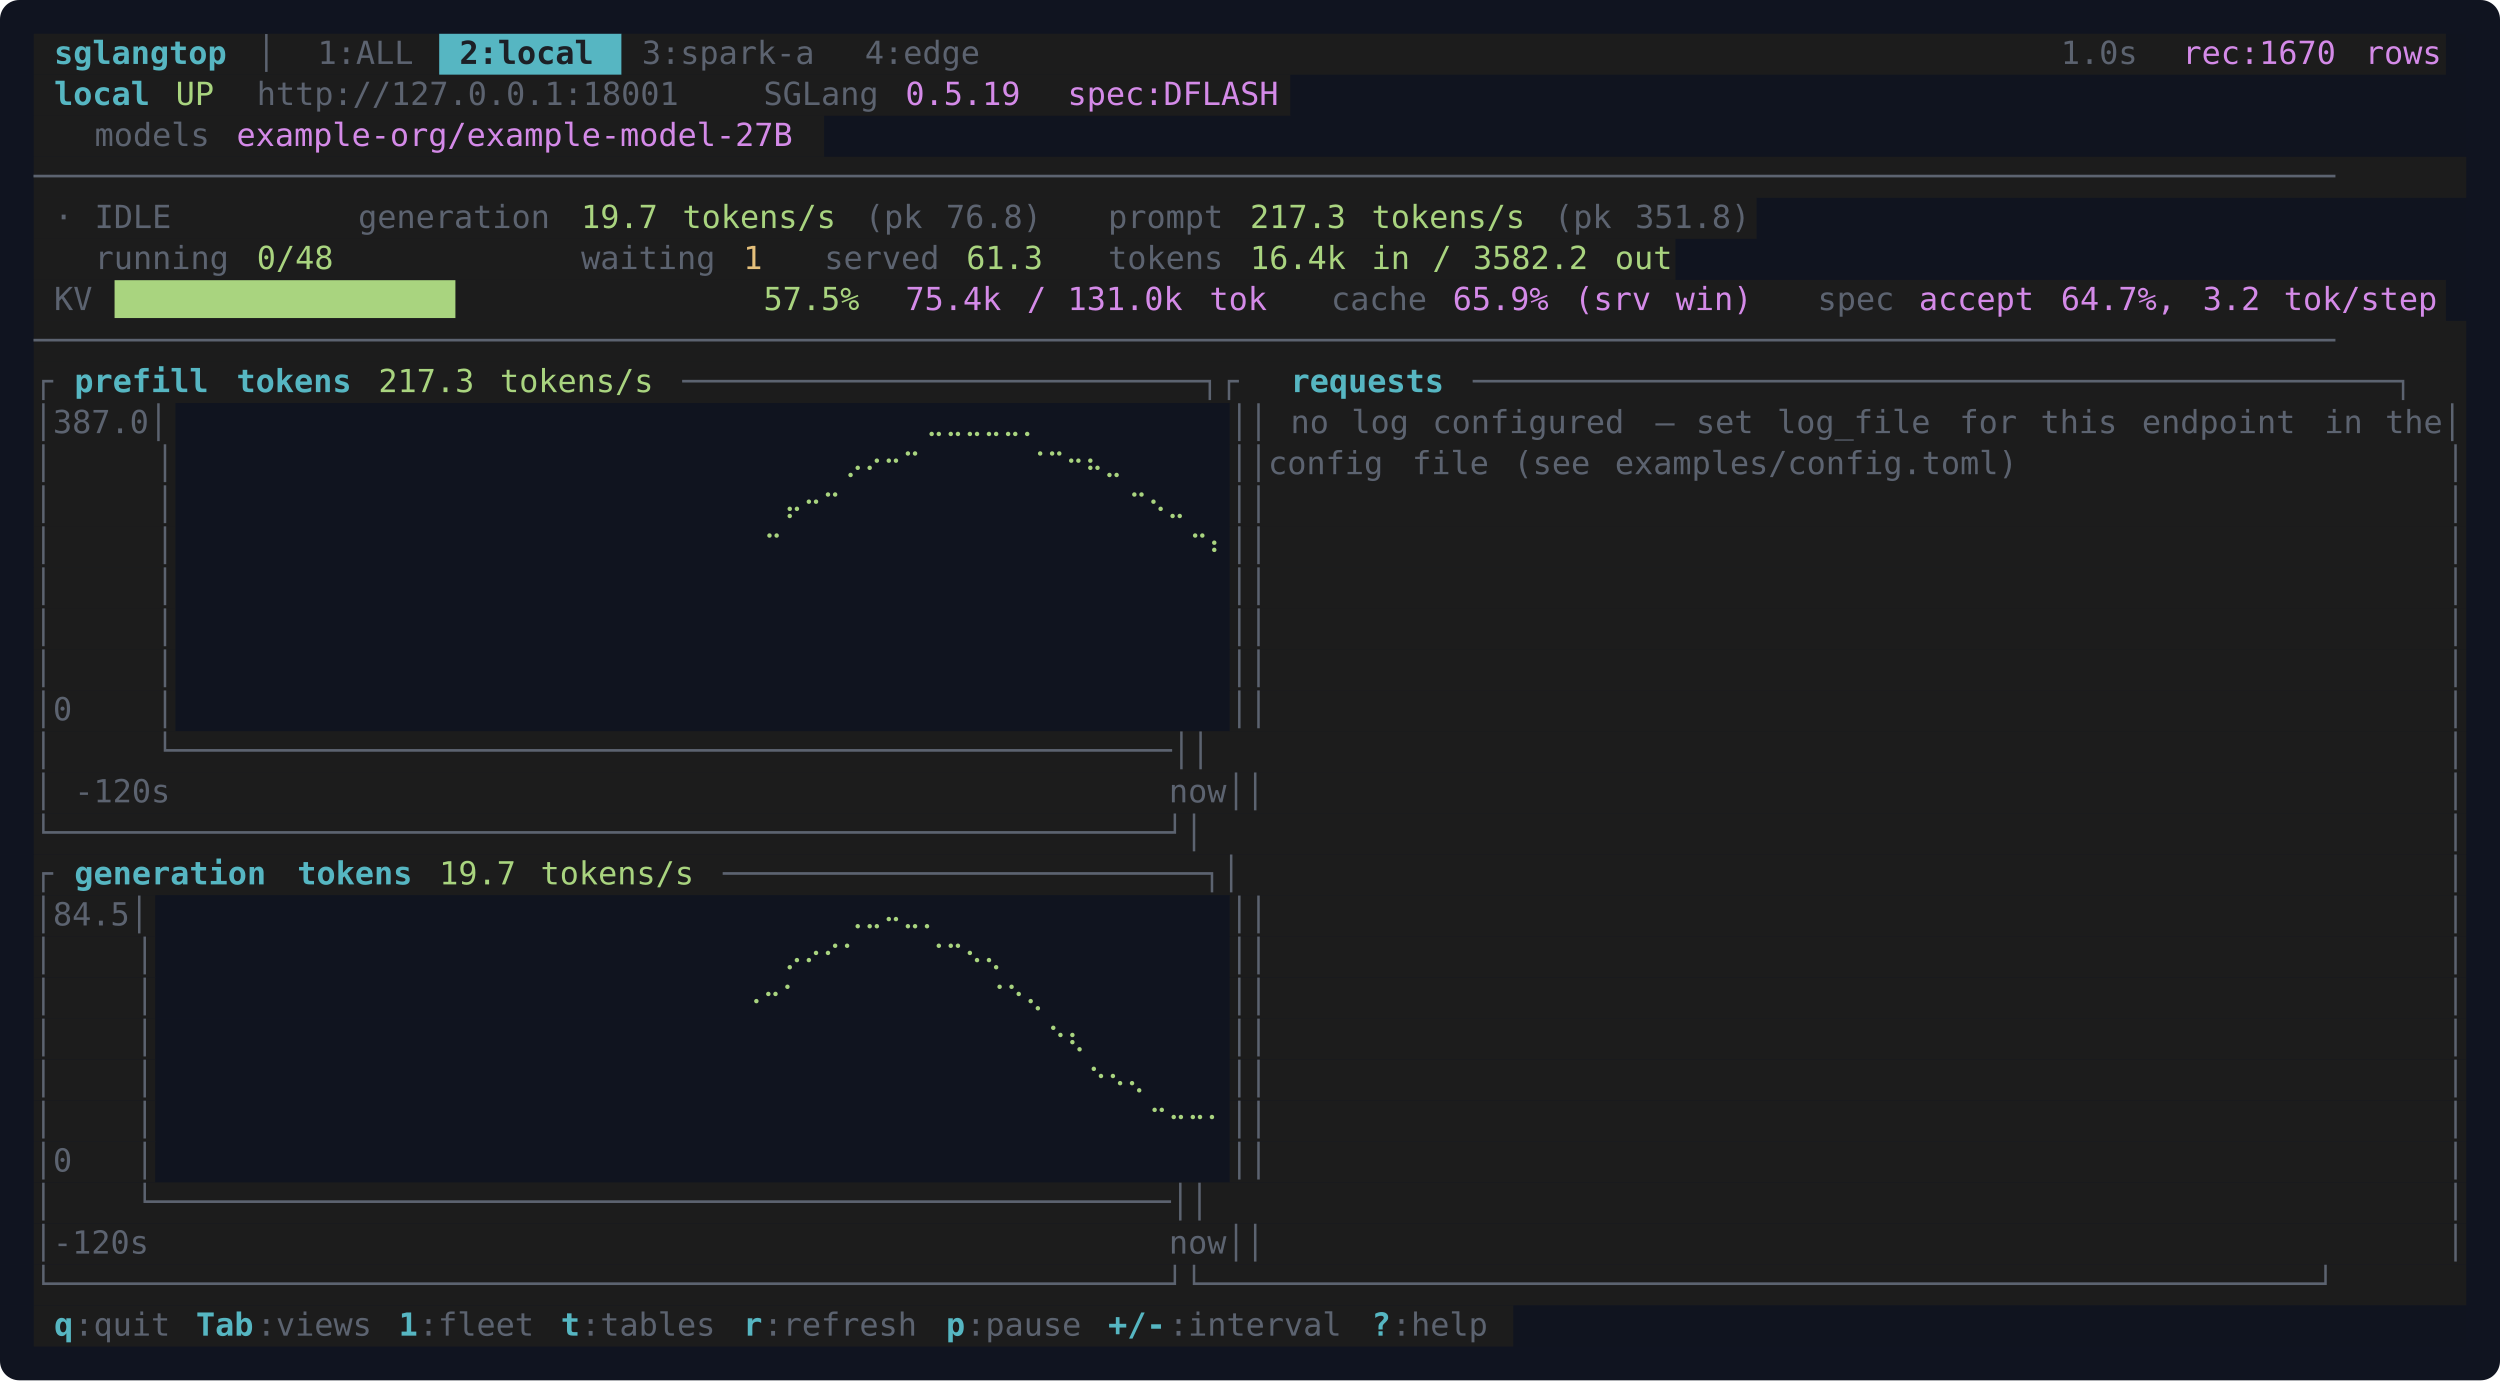
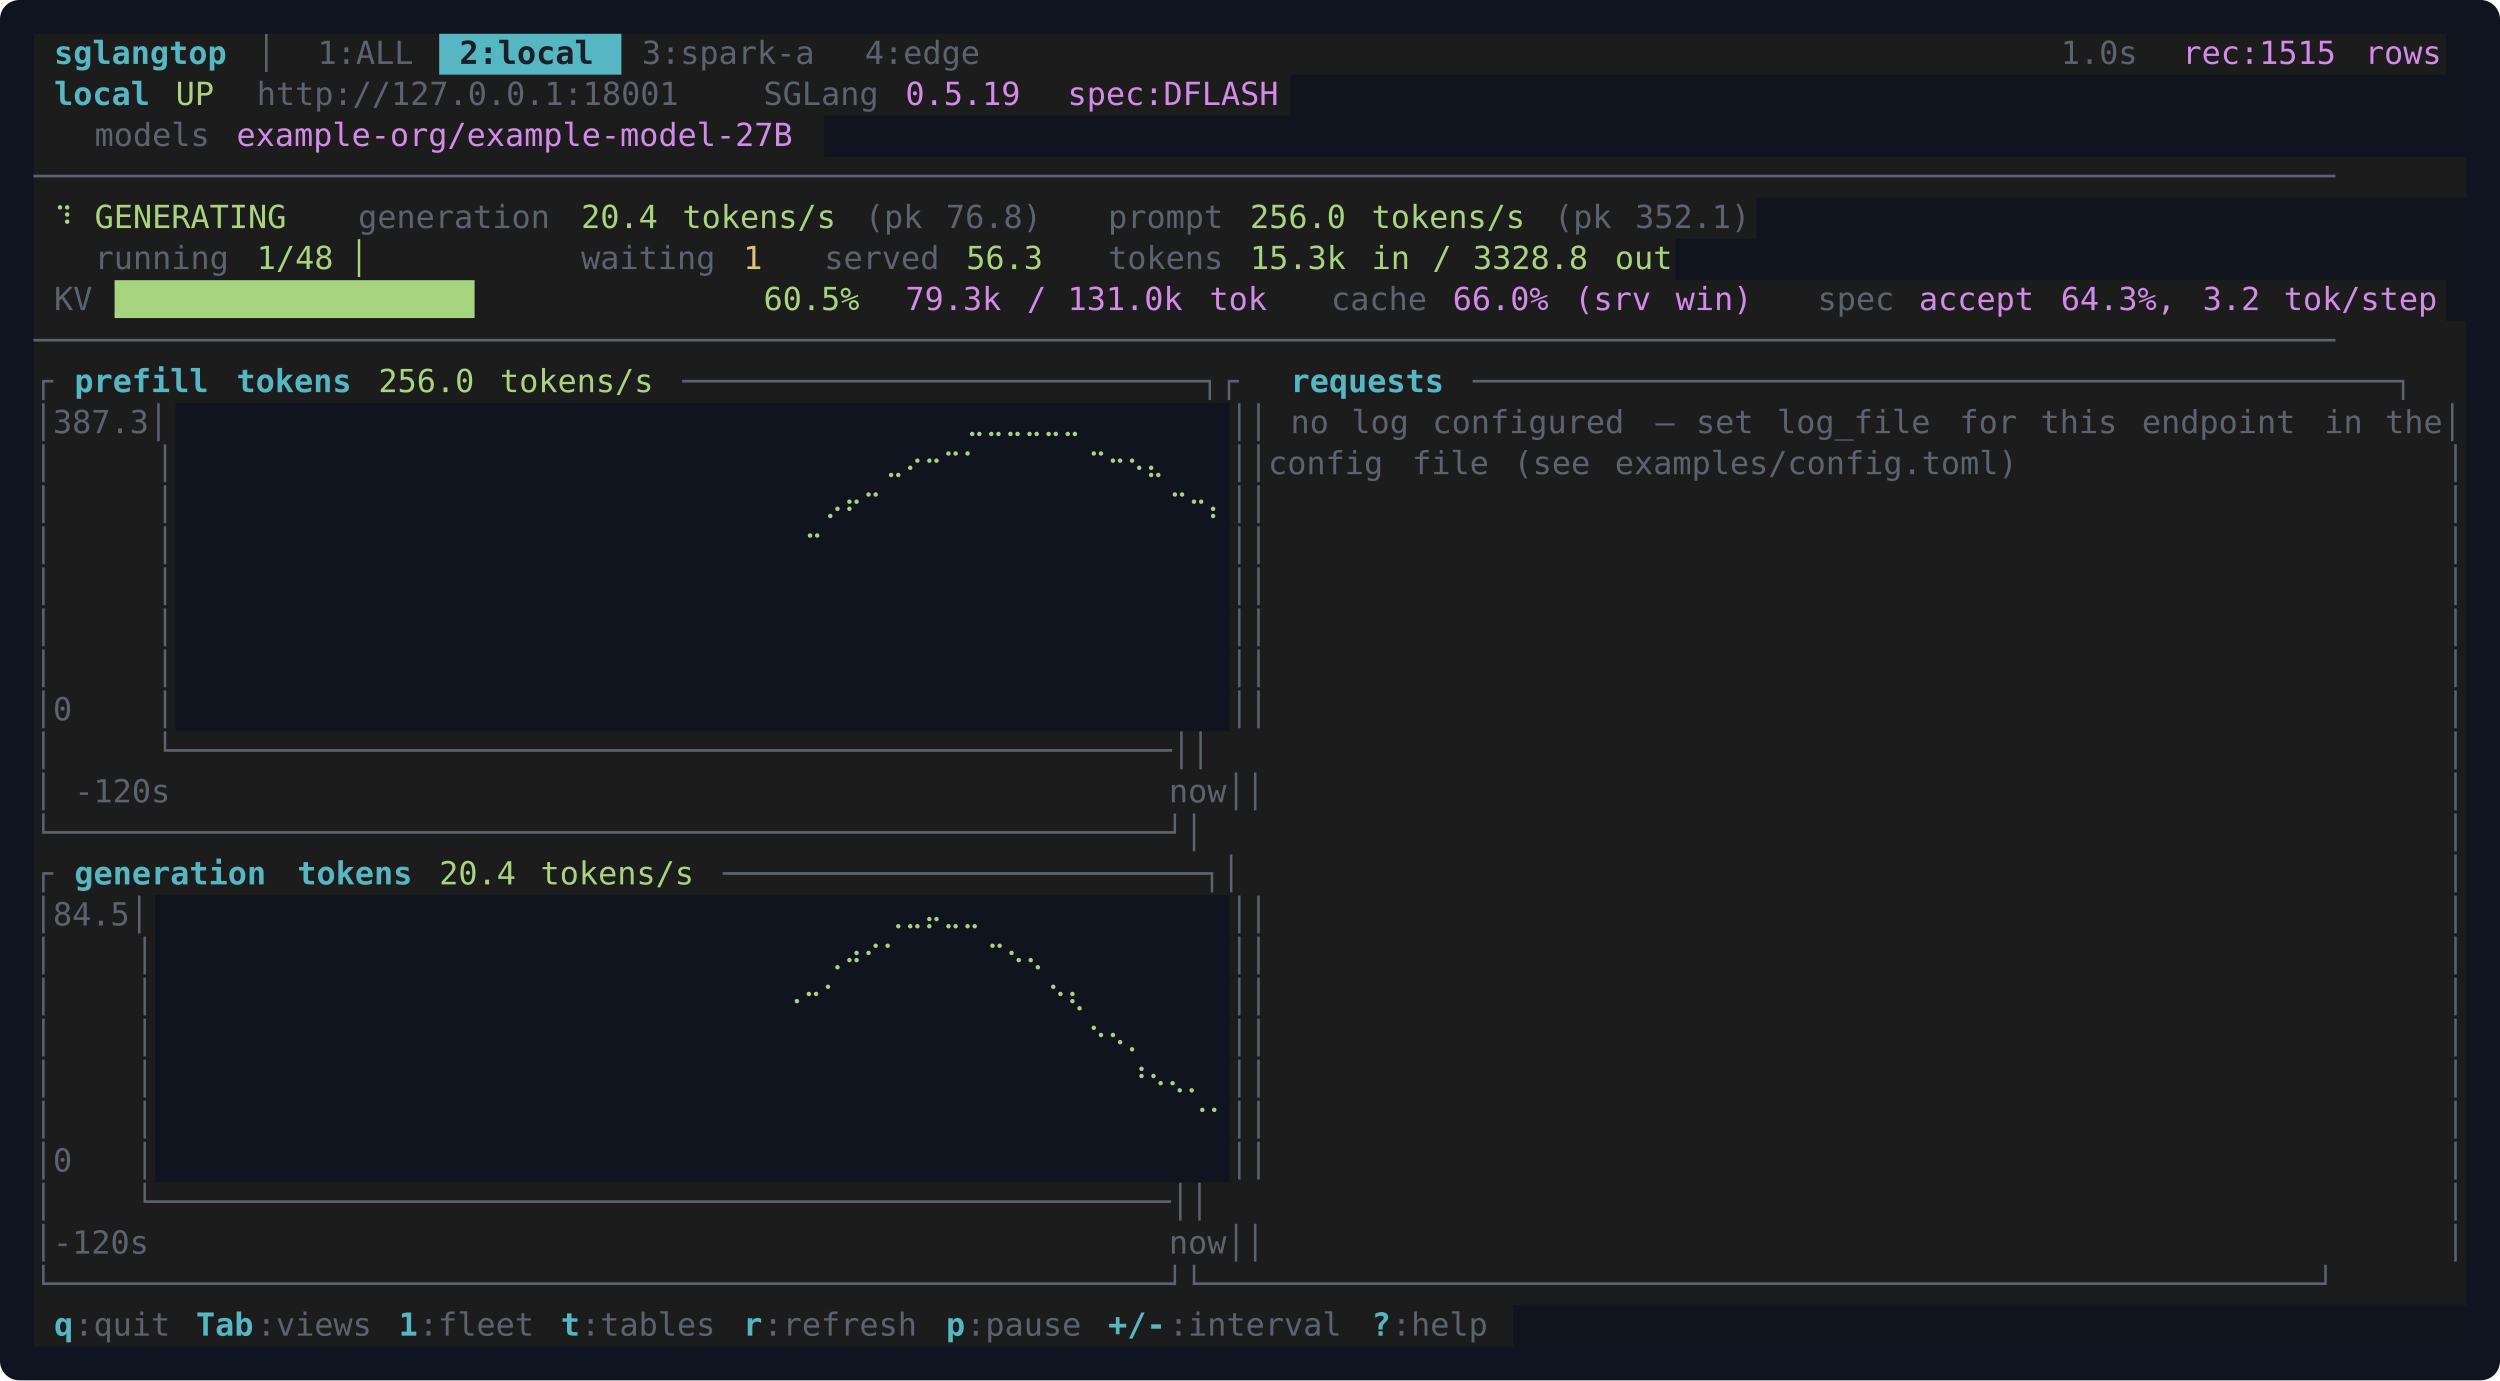
<svg xmlns="http://www.w3.org/2000/svg" width="1036" height="572" viewBox="0 0 1036 572">
  <rect width="100%" height="100%" rx="8" fill="#101420" />
  <rect x="14.0" y="14.0" width="168.0" height="17.0" fill="#1c1c1c" />
  <rect x="182.0" y="14.0" width="75.6" height="17.0" fill="#56b6c2" />
  <rect x="257.6" y="14.0" width="756.0" height="17.0" fill="#1c1c1c" />
  <rect x="1013.6" y="14.0" width="8.4" height="17.0" fill="#10141f" />
  <rect x="14.0" y="31.0" width="520.8" height="17.0" fill="#1c1c1c" />
  <rect x="534.8" y="31.0" width="487.2" height="17.0" fill="#10141f" />
  <rect x="14.0" y="48.0" width="327.6" height="17.0" fill="#1c1c1c" />
  <rect x="341.6" y="48.0" width="680.4" height="17.0" fill="#10141f" />
  <rect x="14.0" y="65.0" width="1008.0" height="17.0" fill="#1c1c1c" />
  <rect x="14.0" y="82.0" width="714.0" height="17.0" fill="#1c1c1c" />
  <rect x="728.0" y="82.0" width="294.0" height="17.0" fill="#10141f" />
  <rect x="14.0" y="99.0" width="680.4" height="17.0" fill="#1c1c1c" />
  <rect x="694.4" y="99.0" width="327.6" height="17.0" fill="#10141f" />
  <rect x="14.0" y="116.0" width="999.6" height="17.0" fill="#1c1c1c" />
  <rect x="1013.6" y="116.0" width="8.4" height="17.0" fill="#10141f" />
  <rect x="14.0" y="133.0" width="1008.0" height="17.0" fill="#1c1c1c" />
  <rect x="14.0" y="150.0" width="1008.0" height="17.0" fill="#1c1c1c" />
  <rect x="14.0" y="167.0" width="58.8" height="17.0" fill="#1c1c1c" />
  <rect x="72.8" y="167.0" width="436.8" height="17.0" fill="#10141f" />
  <rect x="509.6" y="167.0" width="512.4" height="17.0" fill="#1c1c1c" />
  <rect x="14.0" y="184.0" width="58.8" height="17.0" fill="#1c1c1c" />
  <rect x="72.8" y="184.0" width="436.8" height="17.0" fill="#10141f" />
  <rect x="509.6" y="184.0" width="512.4" height="17.0" fill="#1c1c1c" />
  <rect x="14.0" y="201.0" width="58.8" height="17.0" fill="#1c1c1c" />
  <rect x="72.8" y="201.0" width="436.8" height="17.0" fill="#10141f" />
  <rect x="509.6" y="201.0" width="512.4" height="17.0" fill="#1c1c1c" />
  <rect x="14.0" y="218.0" width="58.8" height="17.0" fill="#1c1c1c" />
  <rect x="72.8" y="218.0" width="436.8" height="17.0" fill="#10141f" />
  <rect x="509.6" y="218.0" width="512.4" height="17.0" fill="#1c1c1c" />
  <rect x="14.0" y="235.0" width="58.8" height="17.0" fill="#1c1c1c" />
  <rect x="72.8" y="235.0" width="436.8" height="17.0" fill="#10141f" />
  <rect x="509.6" y="235.0" width="512.4" height="17.0" fill="#1c1c1c" />
  <rect x="14.0" y="252.0" width="58.8" height="17.0" fill="#1c1c1c" />
  <rect x="72.8" y="252.0" width="436.8" height="17.0" fill="#10141f" />
  <rect x="509.6" y="252.0" width="512.4" height="17.0" fill="#1c1c1c" />
  <rect x="14.0" y="269.0" width="58.8" height="17.0" fill="#1c1c1c" />
  <rect x="72.8" y="269.0" width="436.8" height="17.0" fill="#10141f" />
  <rect x="509.6" y="269.0" width="512.4" height="17.0" fill="#1c1c1c" />
  <rect x="14.0" y="286.0" width="58.8" height="17.0" fill="#1c1c1c" />
  <rect x="72.8" y="286.0" width="436.8" height="17.0" fill="#10141f" />
  <rect x="509.6" y="286.0" width="512.4" height="17.0" fill="#1c1c1c" />
  <rect x="14.0" y="303.0" width="1008.0" height="17.0" fill="#1c1c1c" />
  <rect x="14.0" y="320.0" width="1008.0" height="17.0" fill="#1c1c1c" />
  <rect x="14.0" y="337.0" width="1008.0" height="17.0" fill="#1c1c1c" />
  <rect x="14.0" y="354.0" width="1008.0" height="17.0" fill="#1c1c1c" />
  <rect x="14.0" y="371.0" width="50.4" height="17.0" fill="#1c1c1c" />
  <rect x="64.4" y="371.0" width="445.2" height="17.0" fill="#10141f" />
  <rect x="509.6" y="371.0" width="512.4" height="17.0" fill="#1c1c1c" />
  <rect x="14.0" y="388.0" width="50.4" height="17.0" fill="#1c1c1c" />
  <rect x="64.4" y="388.0" width="445.2" height="17.0" fill="#10141f" />
  <rect x="509.6" y="388.0" width="512.4" height="17.0" fill="#1c1c1c" />
  <rect x="14.0" y="405.0" width="50.4" height="17.0" fill="#1c1c1c" />
  <rect x="64.4" y="405.0" width="445.2" height="17.0" fill="#10141f" />
  <rect x="509.6" y="405.0" width="512.4" height="17.0" fill="#1c1c1c" />
  <rect x="14.0" y="422.0" width="50.4" height="17.0" fill="#1c1c1c" />
  <rect x="64.4" y="422.0" width="445.2" height="17.0" fill="#10141f" />
  <rect x="509.6" y="422.0" width="512.4" height="17.0" fill="#1c1c1c" />
  <rect x="14.0" y="439.0" width="50.4" height="17.0" fill="#1c1c1c" />
  <rect x="64.4" y="439.0" width="445.2" height="17.0" fill="#10141f" />
  <rect x="509.6" y="439.0" width="512.4" height="17.0" fill="#1c1c1c" />
  <rect x="14.0" y="456.0" width="50.4" height="17.0" fill="#1c1c1c" />
  <rect x="64.4" y="456.0" width="445.2" height="17.0" fill="#10141f" />
  <rect x="509.6" y="456.0" width="512.4" height="17.0" fill="#1c1c1c" />
  <rect x="14.0" y="473.0" width="50.4" height="17.0" fill="#1c1c1c" />
  <rect x="64.4" y="473.0" width="445.2" height="17.0" fill="#10141f" />
  <rect x="509.6" y="473.0" width="512.4" height="17.0" fill="#1c1c1c" />
  <rect x="14.0" y="490.0" width="1008.0" height="17.0" fill="#1c1c1c" />
  <rect x="14.0" y="507.0" width="1008.0" height="17.0" fill="#1c1c1c" />
  <rect x="14.0" y="524.0" width="1008.0" height="17.0" fill="#1c1c1c" />
  <rect x="14.0" y="541.0" width="613.2" height="17.0" fill="#1c1c1c" />
  <rect x="627.2" y="541.0" width="394.8" height="17.0" fill="#10141f" />
  <g font-family="ui-monospace,'Cascadia Mono','DejaVu Sans Mono',Menlo,Consolas,monospace" font-size="13.2px">
    <text x="22.4" y="26.5" fill="#56b6c2" textLength="75.6" lengthAdjust="spacingAndGlyphs" font-weight="bold">sglangtop</text>
    <text x="106.4" y="26.5" fill="#5c6370" textLength="8.4" lengthAdjust="spacingAndGlyphs">│</text>
    <text x="131.6" y="26.5" fill="#5c6370" textLength="42.0" lengthAdjust="spacingAndGlyphs">1:ALL</text>
    <text x="190.4" y="26.5" fill="#1c2026" textLength="58.8" lengthAdjust="spacingAndGlyphs" font-weight="bold">2:local</text>
    <text x="266.0" y="26.5" fill="#5c6370" textLength="75.6" lengthAdjust="spacingAndGlyphs">3:spark-a</text>
    <text x="358.4" y="26.5" fill="#5c6370" textLength="50.4" lengthAdjust="spacingAndGlyphs">4:edge</text>
    <text x="854.0" y="26.5" fill="#5c6370" textLength="33.6" lengthAdjust="spacingAndGlyphs">1.0s</text>
-     <text x="904.4" y="26.5" fill="#d48ae8" textLength="67.2" lengthAdjust="spacingAndGlyphs">rec:1670</text>
+     <text x="904.4" y="26.5" fill="#d48ae8" textLength="67.2" lengthAdjust="spacingAndGlyphs">rec:1515</text>
    <text x="980.0" y="26.5" fill="#d48ae8" textLength="33.6" lengthAdjust="spacingAndGlyphs">rows</text>
    <text x="22.4" y="43.5" fill="#56b6c2" textLength="42.0" lengthAdjust="spacingAndGlyphs" font-weight="bold">local</text>
    <text x="72.8" y="43.5" fill="#a9d47f" textLength="16.8" lengthAdjust="spacingAndGlyphs">UP</text>
    <text x="106.4" y="43.5" fill="#5c6370" textLength="184.8" lengthAdjust="spacingAndGlyphs">http://127.0.0.1:18001</text>
    <text x="316.4" y="43.5" fill="#5c6370" textLength="50.4" lengthAdjust="spacingAndGlyphs">SGLang</text>
    <text x="375.2" y="43.5" fill="#d48ae8" textLength="50.4" lengthAdjust="spacingAndGlyphs">0.5.19</text>
    <text x="442.4" y="43.5" fill="#d48ae8" textLength="92.4" lengthAdjust="spacingAndGlyphs">spec:DFLASH</text>
    <text x="39.2" y="60.5" fill="#5c6370" textLength="50.4" lengthAdjust="spacingAndGlyphs">models</text>
    <text x="98.0" y="60.5" fill="#d48ae8" textLength="243.6" lengthAdjust="spacingAndGlyphs">example-org/example-model-27B</text>
    <text x="14.0" y="77.5" fill="#5c6370" textLength="1008.0" lengthAdjust="spacingAndGlyphs">────────────────────────────────────────────────────────────────────────────────────────────────────────────────────────</text>
-     <text x="22.4" y="94.5" fill="#5c6370" textLength="8.4" lengthAdjust="spacingAndGlyphs">·</text>
-     <text x="39.2" y="94.5" fill="#5c6370" textLength="33.6" lengthAdjust="spacingAndGlyphs">IDLE</text>
+     <text x="22.4" y="94.5" fill="#a9d47f" textLength="8.4" lengthAdjust="spacingAndGlyphs">⠹</text>
+     <text x="39.2" y="94.5" fill="#a9d47f" textLength="84.0" lengthAdjust="spacingAndGlyphs">GENERATING</text>
    <text x="148.4" y="94.5" fill="#5c6370" textLength="84.0" lengthAdjust="spacingAndGlyphs">generation</text>
-     <text x="240.8" y="94.5" fill="#a9d47f" textLength="33.6" lengthAdjust="spacingAndGlyphs">19.7</text>
+     <text x="240.8" y="94.5" fill="#a9d47f" textLength="33.6" lengthAdjust="spacingAndGlyphs">20.4</text>
    <text x="282.8" y="94.5" fill="#a9d47f" textLength="67.2" lengthAdjust="spacingAndGlyphs">tokens/s</text>
    <text x="358.4" y="94.5" fill="#5c6370" textLength="25.2" lengthAdjust="spacingAndGlyphs">(pk</text>
    <text x="392.0" y="94.5" fill="#5c6370" textLength="42.0" lengthAdjust="spacingAndGlyphs">76.8)</text>
    <text x="459.2" y="94.5" fill="#5c6370" textLength="50.4" lengthAdjust="spacingAndGlyphs">prompt</text>
-     <text x="518.0" y="94.5" fill="#a9d47f" textLength="42.0" lengthAdjust="spacingAndGlyphs">217.3</text>
+     <text x="518.0" y="94.5" fill="#a9d47f" textLength="42.0" lengthAdjust="spacingAndGlyphs">256.0</text>
    <text x="568.4" y="94.5" fill="#a9d47f" textLength="67.2" lengthAdjust="spacingAndGlyphs">tokens/s</text>
    <text x="644.0" y="94.5" fill="#5c6370" textLength="25.2" lengthAdjust="spacingAndGlyphs">(pk</text>
-     <text x="677.6" y="94.5" fill="#5c6370" textLength="50.4" lengthAdjust="spacingAndGlyphs">351.8)</text>
+     <text x="677.6" y="94.5" fill="#5c6370" textLength="50.4" lengthAdjust="spacingAndGlyphs">352.1)</text>
    <text x="39.2" y="111.5" fill="#5c6370" textLength="58.8" lengthAdjust="spacingAndGlyphs">running</text>
-     <text x="106.4" y="111.5" fill="#a9d47f" textLength="33.6" lengthAdjust="spacingAndGlyphs">0/48</text>
+     <text x="106.4" y="111.5" fill="#a9d47f" textLength="33.6" lengthAdjust="spacingAndGlyphs">1/48</text>
+     <text x="148.4" y="111.5" fill="#a9d47f" textLength="8.4" lengthAdjust="spacingAndGlyphs">▏</text>
    <text x="240.8" y="111.5" fill="#5c6370" textLength="58.8" lengthAdjust="spacingAndGlyphs">waiting</text>
    <text x="308.0" y="111.5" fill="#e5c07b" textLength="8.4" lengthAdjust="spacingAndGlyphs">1</text>
    <text x="341.6" y="111.5" fill="#5c6370" textLength="50.4" lengthAdjust="spacingAndGlyphs">served</text>
-     <text x="400.4" y="111.5" fill="#a9d47f" textLength="33.6" lengthAdjust="spacingAndGlyphs">61.3</text>
+     <text x="400.4" y="111.5" fill="#a9d47f" textLength="33.6" lengthAdjust="spacingAndGlyphs">56.3</text>
    <text x="459.2" y="111.5" fill="#5c6370" textLength="50.4" lengthAdjust="spacingAndGlyphs">tokens</text>
-     <text x="518.0" y="111.5" fill="#a9d47f" textLength="42.0" lengthAdjust="spacingAndGlyphs">16.4k</text>
+     <text x="518.0" y="111.5" fill="#a9d47f" textLength="42.0" lengthAdjust="spacingAndGlyphs">15.3k</text>
    <text x="568.4" y="111.5" fill="#a9d47f" textLength="16.8" lengthAdjust="spacingAndGlyphs">in</text>
    <text x="593.6" y="111.5" fill="#a9d47f" textLength="8.4" lengthAdjust="spacingAndGlyphs">/</text>
-     <text x="610.4" y="111.5" fill="#a9d47f" textLength="50.4" lengthAdjust="spacingAndGlyphs">3582.2</text>
+     <text x="610.4" y="111.5" fill="#a9d47f" textLength="50.4" lengthAdjust="spacingAndGlyphs">3328.8</text>
    <text x="669.2" y="111.5" fill="#a9d47f" textLength="25.2" lengthAdjust="spacingAndGlyphs">out</text>
    <text x="22.4" y="128.5" fill="#5c6370" textLength="16.8" lengthAdjust="spacingAndGlyphs">KV</text>
-     <text x="47.6" y="128.5" fill="#a9d47f" textLength="151.2" lengthAdjust="spacingAndGlyphs">█████████████████▊</text>
-     <text x="316.4" y="128.5" fill="#a9d47f" textLength="42.0" lengthAdjust="spacingAndGlyphs">57.5%</text>
-     <text x="375.2" y="128.5" fill="#d48ae8" textLength="42.0" lengthAdjust="spacingAndGlyphs">75.4k</text>
+     <text x="47.6" y="128.5" fill="#a9d47f" textLength="159.6" lengthAdjust="spacingAndGlyphs">██████████████████▊</text>
+     <text x="316.4" y="128.5" fill="#a9d47f" textLength="42.0" lengthAdjust="spacingAndGlyphs">60.5%</text>
+     <text x="375.2" y="128.5" fill="#d48ae8" textLength="42.0" lengthAdjust="spacingAndGlyphs">79.3k</text>
    <text x="425.6" y="128.5" fill="#d48ae8" textLength="8.4" lengthAdjust="spacingAndGlyphs">/</text>
    <text x="442.4" y="128.5" fill="#d48ae8" textLength="50.4" lengthAdjust="spacingAndGlyphs">131.0k</text>
    <text x="501.2" y="128.5" fill="#d48ae8" textLength="25.2" lengthAdjust="spacingAndGlyphs">tok</text>
    <text x="551.6" y="128.5" fill="#5c6370" textLength="42.0" lengthAdjust="spacingAndGlyphs">cache</text>
-     <text x="602.0" y="128.5" fill="#d48ae8" textLength="42.0" lengthAdjust="spacingAndGlyphs">65.9%</text>
+     <text x="602.0" y="128.5" fill="#d48ae8" textLength="42.0" lengthAdjust="spacingAndGlyphs">66.0%</text>
    <text x="652.4" y="128.5" fill="#d48ae8" textLength="33.6" lengthAdjust="spacingAndGlyphs">(srv</text>
    <text x="694.4" y="128.5" fill="#d48ae8" textLength="33.6" lengthAdjust="spacingAndGlyphs">win)</text>
    <text x="753.2" y="128.5" fill="#5c6370" textLength="33.6" lengthAdjust="spacingAndGlyphs">spec</text>
    <text x="795.2" y="128.5" fill="#d48ae8" textLength="50.4" lengthAdjust="spacingAndGlyphs">accept</text>
-     <text x="854.0" y="128.5" fill="#d48ae8" textLength="50.4" lengthAdjust="spacingAndGlyphs">64.7%,</text>
+     <text x="854.0" y="128.5" fill="#d48ae8" textLength="50.4" lengthAdjust="spacingAndGlyphs">64.3%,</text>
    <text x="912.8" y="128.5" fill="#d48ae8" textLength="25.2" lengthAdjust="spacingAndGlyphs">3.2</text>
    <text x="946.4" y="128.5" fill="#d48ae8" textLength="67.2" lengthAdjust="spacingAndGlyphs">tok/step</text>
    <text x="14.0" y="145.5" fill="#5c6370" textLength="1008.0" lengthAdjust="spacingAndGlyphs">────────────────────────────────────────────────────────────────────────────────────────────────────────────────────────</text>
    <text x="14.0" y="162.5" fill="#5c6370" textLength="8.4" lengthAdjust="spacingAndGlyphs">┌</text>
    <text x="30.8" y="162.5" fill="#56b6c2" textLength="58.8" lengthAdjust="spacingAndGlyphs" font-weight="bold">prefill</text>
    <text x="98.0" y="162.5" fill="#56b6c2" textLength="50.4" lengthAdjust="spacingAndGlyphs" font-weight="bold">tokens</text>
-     <text x="156.8" y="162.5" fill="#a9d47f" textLength="42.0" lengthAdjust="spacingAndGlyphs">217.3</text>
+     <text x="156.8" y="162.5" fill="#a9d47f" textLength="42.0" lengthAdjust="spacingAndGlyphs">256.0</text>
    <text x="207.2" y="162.5" fill="#a9d47f" textLength="67.2" lengthAdjust="spacingAndGlyphs">tokens/s</text>
    <text x="282.8" y="162.5" fill="#5c6370" textLength="243.6" lengthAdjust="spacingAndGlyphs">───────────────────────────┐┌</text>
    <text x="534.8" y="162.5" fill="#56b6c2" textLength="67.2" lengthAdjust="spacingAndGlyphs" font-weight="bold">requests</text>
    <text x="610.4" y="162.5" fill="#5c6370" textLength="411.6" lengthAdjust="spacingAndGlyphs">────────────────────────────────────────────────┐</text>
-     <text x="14.0" y="179.5" fill="#5c6370" textLength="58.8" lengthAdjust="spacingAndGlyphs">│387.0│</text>
-     <text x="383.6" y="179.5" fill="#a9d47f" textLength="50.4" lengthAdjust="spacingAndGlyphs">⣀⣀⣀⣀⣀⡀</text>
+     <text x="14.0" y="179.5" fill="#5c6370" textLength="58.8" lengthAdjust="spacingAndGlyphs">│387.3│</text>
+     <text x="400.4" y="179.5" fill="#a9d47f" textLength="50.4" lengthAdjust="spacingAndGlyphs">⣀⣀⣀⣀⣀⣀</text>
    <text x="509.6" y="179.5" fill="#5c6370" textLength="16.8" lengthAdjust="spacingAndGlyphs">││</text>
    <text x="534.8" y="179.5" fill="#5c6370" textLength="16.8" lengthAdjust="spacingAndGlyphs">no</text>
    <text x="560.0" y="179.5" fill="#5c6370" textLength="25.2" lengthAdjust="spacingAndGlyphs">log</text>
    <text x="593.6" y="179.5" fill="#5c6370" textLength="84.0" lengthAdjust="spacingAndGlyphs">configured</text>
    <text x="686.0" y="179.5" fill="#5c6370" textLength="8.4" lengthAdjust="spacingAndGlyphs">—</text>
    <text x="702.8" y="179.5" fill="#5c6370" textLength="25.2" lengthAdjust="spacingAndGlyphs">set</text>
    <text x="736.4" y="179.5" fill="#5c6370" textLength="67.2" lengthAdjust="spacingAndGlyphs">log_file</text>
    <text x="812.0" y="179.5" fill="#5c6370" textLength="25.2" lengthAdjust="spacingAndGlyphs">for</text>
    <text x="845.6" y="179.5" fill="#5c6370" textLength="33.6" lengthAdjust="spacingAndGlyphs">this</text>
    <text x="887.6" y="179.5" fill="#5c6370" textLength="67.2" lengthAdjust="spacingAndGlyphs">endpoint</text>
    <text x="963.2" y="179.5" fill="#5c6370" textLength="16.8" lengthAdjust="spacingAndGlyphs">in</text>
    <text x="988.4" y="179.5" fill="#5c6370" textLength="33.6" lengthAdjust="spacingAndGlyphs">the│</text>
    <text x="14.0" y="196.5" fill="#5c6370" textLength="8.4" lengthAdjust="spacingAndGlyphs">│</text>
    <text x="64.4" y="196.5" fill="#5c6370" textLength="8.4" lengthAdjust="spacingAndGlyphs">│</text>
-     <text x="350.0" y="196.5" fill="#a9d47f" textLength="33.6" lengthAdjust="spacingAndGlyphs">⡠⠔⠒⠉</text>
-     <text x="425.6" y="196.5" fill="#a9d47f" textLength="42.0" lengthAdjust="spacingAndGlyphs">⠈⠉⠒⠦⣀</text>
+     <text x="366.8" y="196.5" fill="#a9d47f" textLength="42.0" lengthAdjust="spacingAndGlyphs">⣀⠔⠒⠉⠁</text>
+     <text x="450.8" y="196.5" fill="#a9d47f" textLength="33.6" lengthAdjust="spacingAndGlyphs">⠉⠒⠢⣄</text>
    <text x="509.6" y="196.5" fill="#5c6370" textLength="67.2" lengthAdjust="spacingAndGlyphs">││config</text>
    <text x="585.2" y="196.5" fill="#5c6370" textLength="33.6" lengthAdjust="spacingAndGlyphs">file</text>
    <text x="627.2" y="196.5" fill="#5c6370" textLength="33.6" lengthAdjust="spacingAndGlyphs">(see</text>
    <text x="669.2" y="196.5" fill="#5c6370" textLength="176.4" lengthAdjust="spacingAndGlyphs">examples/config.toml)</text>
    <text x="1013.6" y="196.5" fill="#5c6370" textLength="8.4" lengthAdjust="spacingAndGlyphs">│</text>
    <text x="14.0" y="213.5" fill="#5c6370" textLength="8.4" lengthAdjust="spacingAndGlyphs">│</text>
    <text x="64.4" y="213.5" fill="#5c6370" textLength="8.4" lengthAdjust="spacingAndGlyphs">│</text>
-     <text x="324.8" y="213.5" fill="#a9d47f" textLength="25.2" lengthAdjust="spacingAndGlyphs">⡤⠒⠉</text>
-     <text x="467.6" y="213.5" fill="#a9d47f" textLength="25.2" lengthAdjust="spacingAndGlyphs">⠉⠢⣀</text>
+     <text x="341.6" y="213.5" fill="#a9d47f" textLength="25.2" lengthAdjust="spacingAndGlyphs">⡠⠖⠉</text>
+     <text x="484.4" y="213.5" fill="#a9d47f" textLength="25.2" lengthAdjust="spacingAndGlyphs">⠉⠒⡄</text>
    <text x="509.6" y="213.5" fill="#5c6370" textLength="16.8" lengthAdjust="spacingAndGlyphs">││</text>
    <text x="1013.6" y="213.5" fill="#5c6370" textLength="8.4" lengthAdjust="spacingAndGlyphs">│</text>
    <text x="14.0" y="230.5" fill="#5c6370" textLength="8.4" lengthAdjust="spacingAndGlyphs">│</text>
    <text x="64.4" y="230.5" fill="#5c6370" textLength="8.4" lengthAdjust="spacingAndGlyphs">│</text>
-     <text x="316.4" y="230.5" fill="#a9d47f" textLength="8.4" lengthAdjust="spacingAndGlyphs">⠉</text>
-     <text x="492.8" y="230.5" fill="#a9d47f" textLength="16.8" lengthAdjust="spacingAndGlyphs">⠉⠆</text>
+     <text x="333.2" y="230.5" fill="#a9d47f" textLength="8.4" lengthAdjust="spacingAndGlyphs">⠉</text>
    <text x="509.6" y="230.5" fill="#5c6370" textLength="16.8" lengthAdjust="spacingAndGlyphs">││</text>
    <text x="1013.6" y="230.5" fill="#5c6370" textLength="8.4" lengthAdjust="spacingAndGlyphs">│</text>
    <text x="14.0" y="247.5" fill="#5c6370" textLength="8.4" lengthAdjust="spacingAndGlyphs">│</text>
    <text x="64.4" y="247.5" fill="#5c6370" textLength="8.4" lengthAdjust="spacingAndGlyphs">│</text>
    <text x="509.6" y="247.5" fill="#5c6370" textLength="16.8" lengthAdjust="spacingAndGlyphs">││</text>
    <text x="1013.6" y="247.5" fill="#5c6370" textLength="8.4" lengthAdjust="spacingAndGlyphs">│</text>
    <text x="14.0" y="264.5" fill="#5c6370" textLength="8.4" lengthAdjust="spacingAndGlyphs">│</text>
    <text x="64.4" y="264.5" fill="#5c6370" textLength="8.4" lengthAdjust="spacingAndGlyphs">│</text>
    <text x="509.6" y="264.5" fill="#5c6370" textLength="16.8" lengthAdjust="spacingAndGlyphs">││</text>
    <text x="1013.6" y="264.5" fill="#5c6370" textLength="8.4" lengthAdjust="spacingAndGlyphs">│</text>
    <text x="14.0" y="281.5" fill="#5c6370" textLength="8.4" lengthAdjust="spacingAndGlyphs">│</text>
    <text x="64.4" y="281.5" fill="#5c6370" textLength="8.4" lengthAdjust="spacingAndGlyphs">│</text>
    <text x="509.6" y="281.5" fill="#5c6370" textLength="16.8" lengthAdjust="spacingAndGlyphs">││</text>
    <text x="1013.6" y="281.5" fill="#5c6370" textLength="8.4" lengthAdjust="spacingAndGlyphs">│</text>
    <text x="14.0" y="298.5" fill="#5c6370" textLength="16.8" lengthAdjust="spacingAndGlyphs">│0</text>
    <text x="64.4" y="298.5" fill="#5c6370" textLength="8.4" lengthAdjust="spacingAndGlyphs">│</text>
    <text x="509.6" y="298.5" fill="#5c6370" textLength="16.8" lengthAdjust="spacingAndGlyphs">││</text>
    <text x="1013.6" y="298.5" fill="#5c6370" textLength="8.4" lengthAdjust="spacingAndGlyphs">│</text>
    <text x="14.0" y="315.5" fill="#5c6370" textLength="8.4" lengthAdjust="spacingAndGlyphs">│</text>
    <text x="64.4" y="315.5" fill="#5c6370" textLength="462.0" lengthAdjust="spacingAndGlyphs">└────────────────────────────────────────────────────││</text>
    <text x="1013.6" y="315.5" fill="#5c6370" textLength="8.4" lengthAdjust="spacingAndGlyphs">│</text>
    <text x="14.0" y="332.5" fill="#5c6370" textLength="8.4" lengthAdjust="spacingAndGlyphs">│</text>
    <text x="30.8" y="332.5" fill="#5c6370" textLength="42.0" lengthAdjust="spacingAndGlyphs">-120s</text>
    <text x="484.4" y="332.5" fill="#5c6370" textLength="42.0" lengthAdjust="spacingAndGlyphs">now││</text>
    <text x="1013.6" y="332.5" fill="#5c6370" textLength="8.4" lengthAdjust="spacingAndGlyphs">│</text>
    <text x="14.0" y="349.5" fill="#5c6370" textLength="512.4" lengthAdjust="spacingAndGlyphs">└──────────────────────────────────────────────────────────┘│</text>
    <text x="1013.6" y="349.5" fill="#5c6370" textLength="8.4" lengthAdjust="spacingAndGlyphs">│</text>
    <text x="14.0" y="366.5" fill="#5c6370" textLength="8.4" lengthAdjust="spacingAndGlyphs">┌</text>
    <text x="30.8" y="366.5" fill="#56b6c2" textLength="84.0" lengthAdjust="spacingAndGlyphs" font-weight="bold">generation</text>
    <text x="123.2" y="366.5" fill="#56b6c2" textLength="50.4" lengthAdjust="spacingAndGlyphs" font-weight="bold">tokens</text>
-     <text x="182.0" y="366.5" fill="#a9d47f" textLength="33.6" lengthAdjust="spacingAndGlyphs">19.7</text>
+     <text x="182.0" y="366.5" fill="#a9d47f" textLength="33.6" lengthAdjust="spacingAndGlyphs">20.4</text>
    <text x="224.0" y="366.5" fill="#a9d47f" textLength="67.2" lengthAdjust="spacingAndGlyphs">tokens/s</text>
    <text x="299.6" y="366.5" fill="#5c6370" textLength="226.8" lengthAdjust="spacingAndGlyphs">─────────────────────────┐│</text>
    <text x="1013.6" y="366.5" fill="#5c6370" textLength="8.4" lengthAdjust="spacingAndGlyphs">│</text>
    <text x="14.0" y="383.5" fill="#5c6370" textLength="50.4" lengthAdjust="spacingAndGlyphs">│84.5│</text>
-     <text x="350.0" y="383.5" fill="#a9d47f" textLength="42.0" lengthAdjust="spacingAndGlyphs">⢀⣀⠤⣀⡀</text>
+     <text x="366.8" y="383.5" fill="#a9d47f" textLength="42.0" lengthAdjust="spacingAndGlyphs">⢀⣀⡤⣀⣀</text>
    <text x="509.6" y="383.5" fill="#5c6370" textLength="16.8" lengthAdjust="spacingAndGlyphs">││</text>
    <text x="1013.6" y="383.5" fill="#5c6370" textLength="8.4" lengthAdjust="spacingAndGlyphs">│</text>
    <text x="14.0" y="400.5" fill="#5c6370" textLength="8.4" lengthAdjust="spacingAndGlyphs">│</text>
    <text x="56.0" y="400.5" fill="#5c6370" textLength="8.4" lengthAdjust="spacingAndGlyphs">│</text>
-     <text x="324.8" y="400.5" fill="#a9d47f" textLength="33.6" lengthAdjust="spacingAndGlyphs">⡠⠔⠊⠁</text>
-     <text x="383.6" y="400.5" fill="#a9d47f" textLength="33.6" lengthAdjust="spacingAndGlyphs">⠈⠉⠢⢄</text>
+     <text x="341.6" y="400.5" fill="#a9d47f" textLength="33.6" lengthAdjust="spacingAndGlyphs">⢀⠴⠊⠁</text>
+     <text x="408.8" y="400.5" fill="#a9d47f" textLength="25.2" lengthAdjust="spacingAndGlyphs">⠉⠢⢄</text>
    <text x="509.6" y="400.5" fill="#5c6370" textLength="16.8" lengthAdjust="spacingAndGlyphs">││</text>
    <text x="1013.6" y="400.5" fill="#5c6370" textLength="8.4" lengthAdjust="spacingAndGlyphs">│</text>
    <text x="14.0" y="417.5" fill="#5c6370" textLength="8.4" lengthAdjust="spacingAndGlyphs">│</text>
    <text x="56.0" y="417.5" fill="#5c6370" textLength="8.4" lengthAdjust="spacingAndGlyphs">│</text>
-     <text x="308.0" y="417.5" fill="#a9d47f" textLength="25.2" lengthAdjust="spacingAndGlyphs">⠠⠒⠁</text>
-     <text x="408.8" y="417.5" fill="#a9d47f" textLength="25.2" lengthAdjust="spacingAndGlyphs">⠈⠑⢄</text>
+     <text x="324.8" y="417.5" fill="#a9d47f" textLength="25.2" lengthAdjust="spacingAndGlyphs">⠠⠒⠁</text>
+     <text x="434.0" y="417.5" fill="#a9d47f" textLength="16.8" lengthAdjust="spacingAndGlyphs">⠑⢆</text>
    <text x="509.6" y="417.5" fill="#5c6370" textLength="16.8" lengthAdjust="spacingAndGlyphs">││</text>
    <text x="1013.6" y="417.5" fill="#5c6370" textLength="8.4" lengthAdjust="spacingAndGlyphs">│</text>
    <text x="14.0" y="434.5" fill="#5c6370" textLength="8.4" lengthAdjust="spacingAndGlyphs">│</text>
    <text x="56.0" y="434.5" fill="#5c6370" textLength="8.4" lengthAdjust="spacingAndGlyphs">│</text>
-     <text x="434.0" y="434.5" fill="#a9d47f" textLength="16.8" lengthAdjust="spacingAndGlyphs">⠑⢆</text>
+     <text x="450.8" y="434.5" fill="#a9d47f" textLength="25.2" lengthAdjust="spacingAndGlyphs">⠑⠢⡀</text>
    <text x="509.6" y="434.5" fill="#5c6370" textLength="16.8" lengthAdjust="spacingAndGlyphs">││</text>
    <text x="1013.6" y="434.5" fill="#5c6370" textLength="8.4" lengthAdjust="spacingAndGlyphs">│</text>
    <text x="14.0" y="451.5" fill="#5c6370" textLength="8.4" lengthAdjust="spacingAndGlyphs">│</text>
    <text x="56.0" y="451.5" fill="#5c6370" textLength="8.4" lengthAdjust="spacingAndGlyphs">│</text>
-     <text x="450.8" y="451.5" fill="#a9d47f" textLength="25.2" lengthAdjust="spacingAndGlyphs">⠑⠢⢄</text>
+     <text x="467.6" y="451.5" fill="#a9d47f" textLength="33.6" lengthAdjust="spacingAndGlyphs">⠘⠢⢄⡀</text>
    <text x="509.6" y="451.5" fill="#5c6370" textLength="16.8" lengthAdjust="spacingAndGlyphs">││</text>
    <text x="1013.6" y="451.5" fill="#5c6370" textLength="8.4" lengthAdjust="spacingAndGlyphs">│</text>
    <text x="14.0" y="468.5" fill="#5c6370" textLength="8.4" lengthAdjust="spacingAndGlyphs">│</text>
    <text x="56.0" y="468.5" fill="#5c6370" textLength="8.4" lengthAdjust="spacingAndGlyphs">│</text>
-     <text x="476.0" y="468.5" fill="#a9d47f" textLength="33.6" lengthAdjust="spacingAndGlyphs">⠉⠒⠒⠂</text>
+     <text x="492.8" y="468.5" fill="#a9d47f" textLength="16.8" lengthAdjust="spacingAndGlyphs">⠈⠁</text>
    <text x="509.6" y="468.5" fill="#5c6370" textLength="16.8" lengthAdjust="spacingAndGlyphs">││</text>
    <text x="1013.6" y="468.5" fill="#5c6370" textLength="8.4" lengthAdjust="spacingAndGlyphs">│</text>
    <text x="14.0" y="485.5" fill="#5c6370" textLength="16.8" lengthAdjust="spacingAndGlyphs">│0</text>
    <text x="56.0" y="485.5" fill="#5c6370" textLength="8.4" lengthAdjust="spacingAndGlyphs">│</text>
    <text x="509.6" y="485.5" fill="#5c6370" textLength="16.8" lengthAdjust="spacingAndGlyphs">││</text>
    <text x="1013.6" y="485.5" fill="#5c6370" textLength="8.4" lengthAdjust="spacingAndGlyphs">│</text>
    <text x="14.0" y="502.5" fill="#5c6370" textLength="8.4" lengthAdjust="spacingAndGlyphs">│</text>
    <text x="56.0" y="502.5" fill="#5c6370" textLength="470.4" lengthAdjust="spacingAndGlyphs">└─────────────────────────────────────────────────────││</text>
    <text x="1013.6" y="502.5" fill="#5c6370" textLength="8.4" lengthAdjust="spacingAndGlyphs">│</text>
    <text x="14.0" y="519.5" fill="#5c6370" textLength="50.4" lengthAdjust="spacingAndGlyphs">│-120s</text>
    <text x="484.4" y="519.5" fill="#5c6370" textLength="42.0" lengthAdjust="spacingAndGlyphs">now││</text>
    <text x="1013.6" y="519.5" fill="#5c6370" textLength="8.4" lengthAdjust="spacingAndGlyphs">│</text>
    <text x="14.0" y="536.5" fill="#5c6370" textLength="1008.0" lengthAdjust="spacingAndGlyphs">└──────────────────────────────────────────────────────────┘└──────────────────────────────────────────────────────────┘</text>
    <text x="22.4" y="553.5" fill="#56b6c2" textLength="8.4" lengthAdjust="spacingAndGlyphs" font-weight="bold">q</text>
    <text x="30.8" y="553.5" fill="#5c6370" textLength="42.0" lengthAdjust="spacingAndGlyphs">:quit</text>
    <text x="81.2" y="553.5" fill="#56b6c2" textLength="25.2" lengthAdjust="spacingAndGlyphs" font-weight="bold">Tab</text>
    <text x="106.4" y="553.5" fill="#5c6370" textLength="50.4" lengthAdjust="spacingAndGlyphs">:views</text>
    <text x="165.2" y="553.5" fill="#56b6c2" textLength="8.4" lengthAdjust="spacingAndGlyphs" font-weight="bold">1</text>
    <text x="173.6" y="553.5" fill="#5c6370" textLength="50.4" lengthAdjust="spacingAndGlyphs">:fleet</text>
    <text x="232.4" y="553.5" fill="#56b6c2" textLength="8.4" lengthAdjust="spacingAndGlyphs" font-weight="bold">t</text>
    <text x="240.8" y="553.5" fill="#5c6370" textLength="58.8" lengthAdjust="spacingAndGlyphs">:tables</text>
    <text x="308.0" y="553.5" fill="#56b6c2" textLength="8.4" lengthAdjust="spacingAndGlyphs" font-weight="bold">r</text>
    <text x="316.4" y="553.5" fill="#5c6370" textLength="67.2" lengthAdjust="spacingAndGlyphs">:refresh</text>
    <text x="392.0" y="553.5" fill="#56b6c2" textLength="8.4" lengthAdjust="spacingAndGlyphs" font-weight="bold">p</text>
    <text x="400.4" y="553.5" fill="#5c6370" textLength="50.4" lengthAdjust="spacingAndGlyphs">:pause</text>
    <text x="459.2" y="553.5" fill="#56b6c2" textLength="25.2" lengthAdjust="spacingAndGlyphs" font-weight="bold">+/-</text>
    <text x="484.4" y="553.5" fill="#5c6370" textLength="75.6" lengthAdjust="spacingAndGlyphs">:interval</text>
    <text x="568.4" y="553.5" fill="#56b6c2" textLength="8.4" lengthAdjust="spacingAndGlyphs" font-weight="bold">?</text>
    <text x="576.8" y="553.5" fill="#5c6370" textLength="42.0" lengthAdjust="spacingAndGlyphs">:help</text>
  </g>
</svg>
